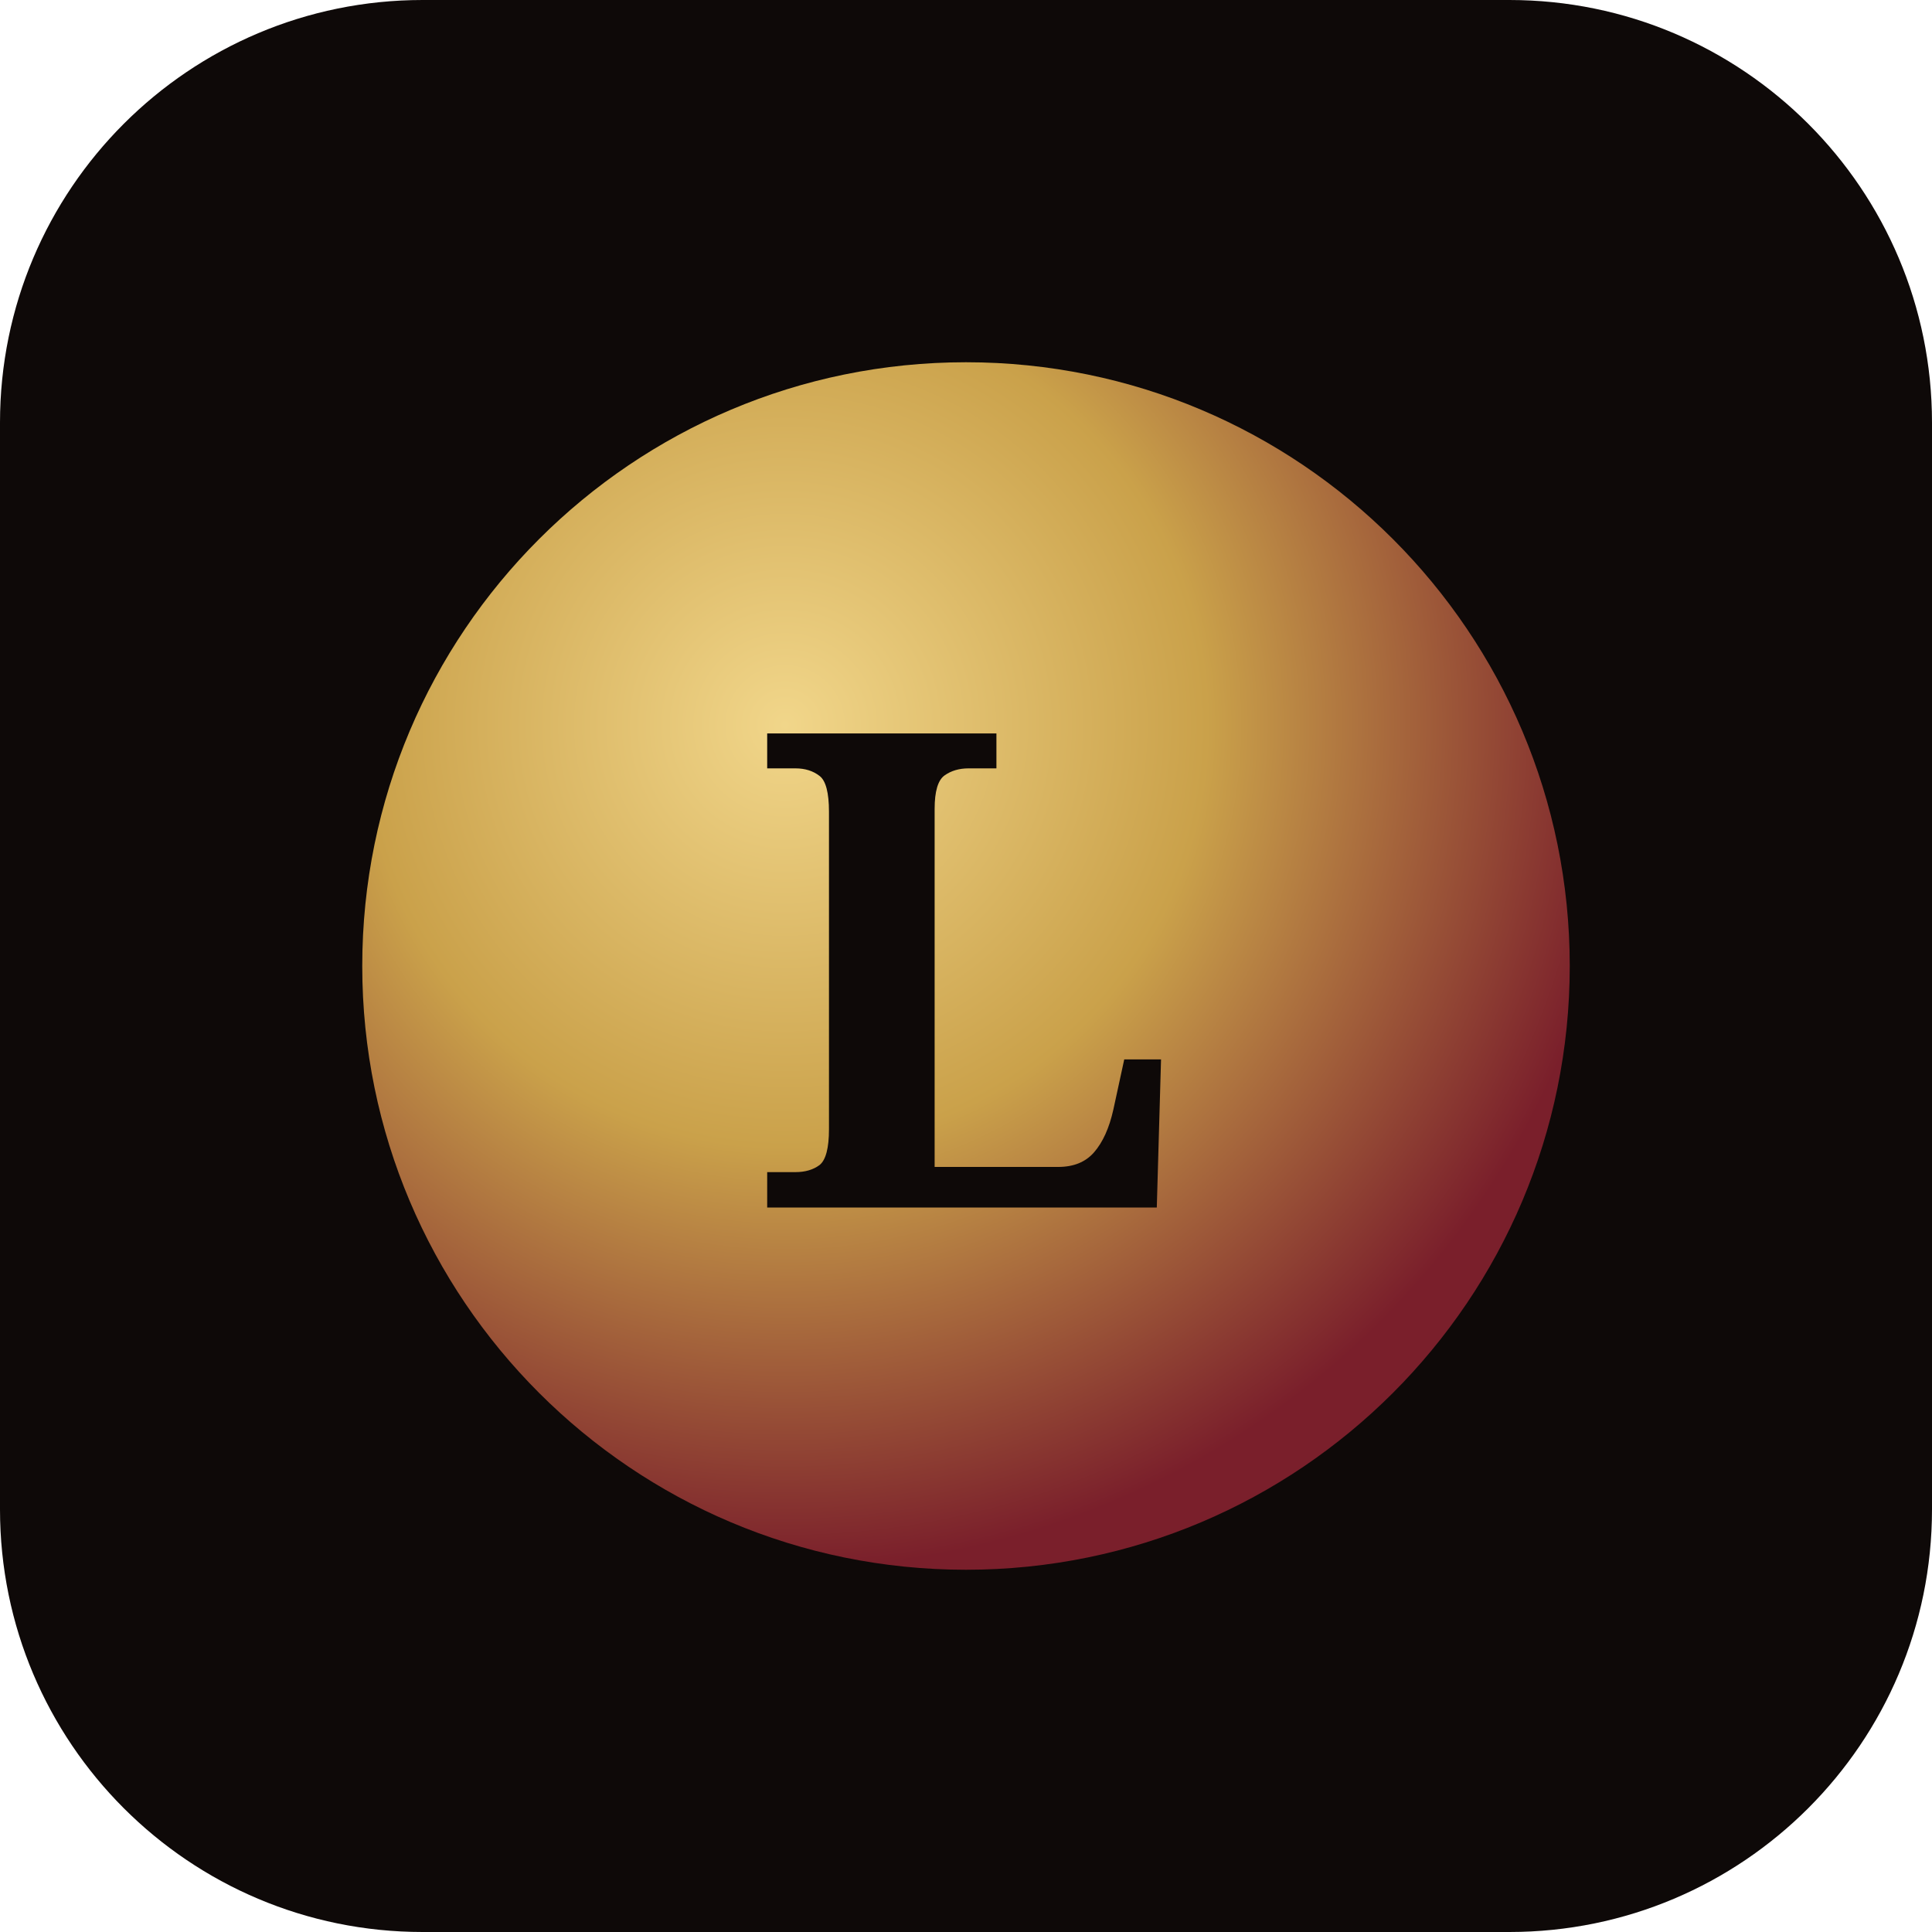
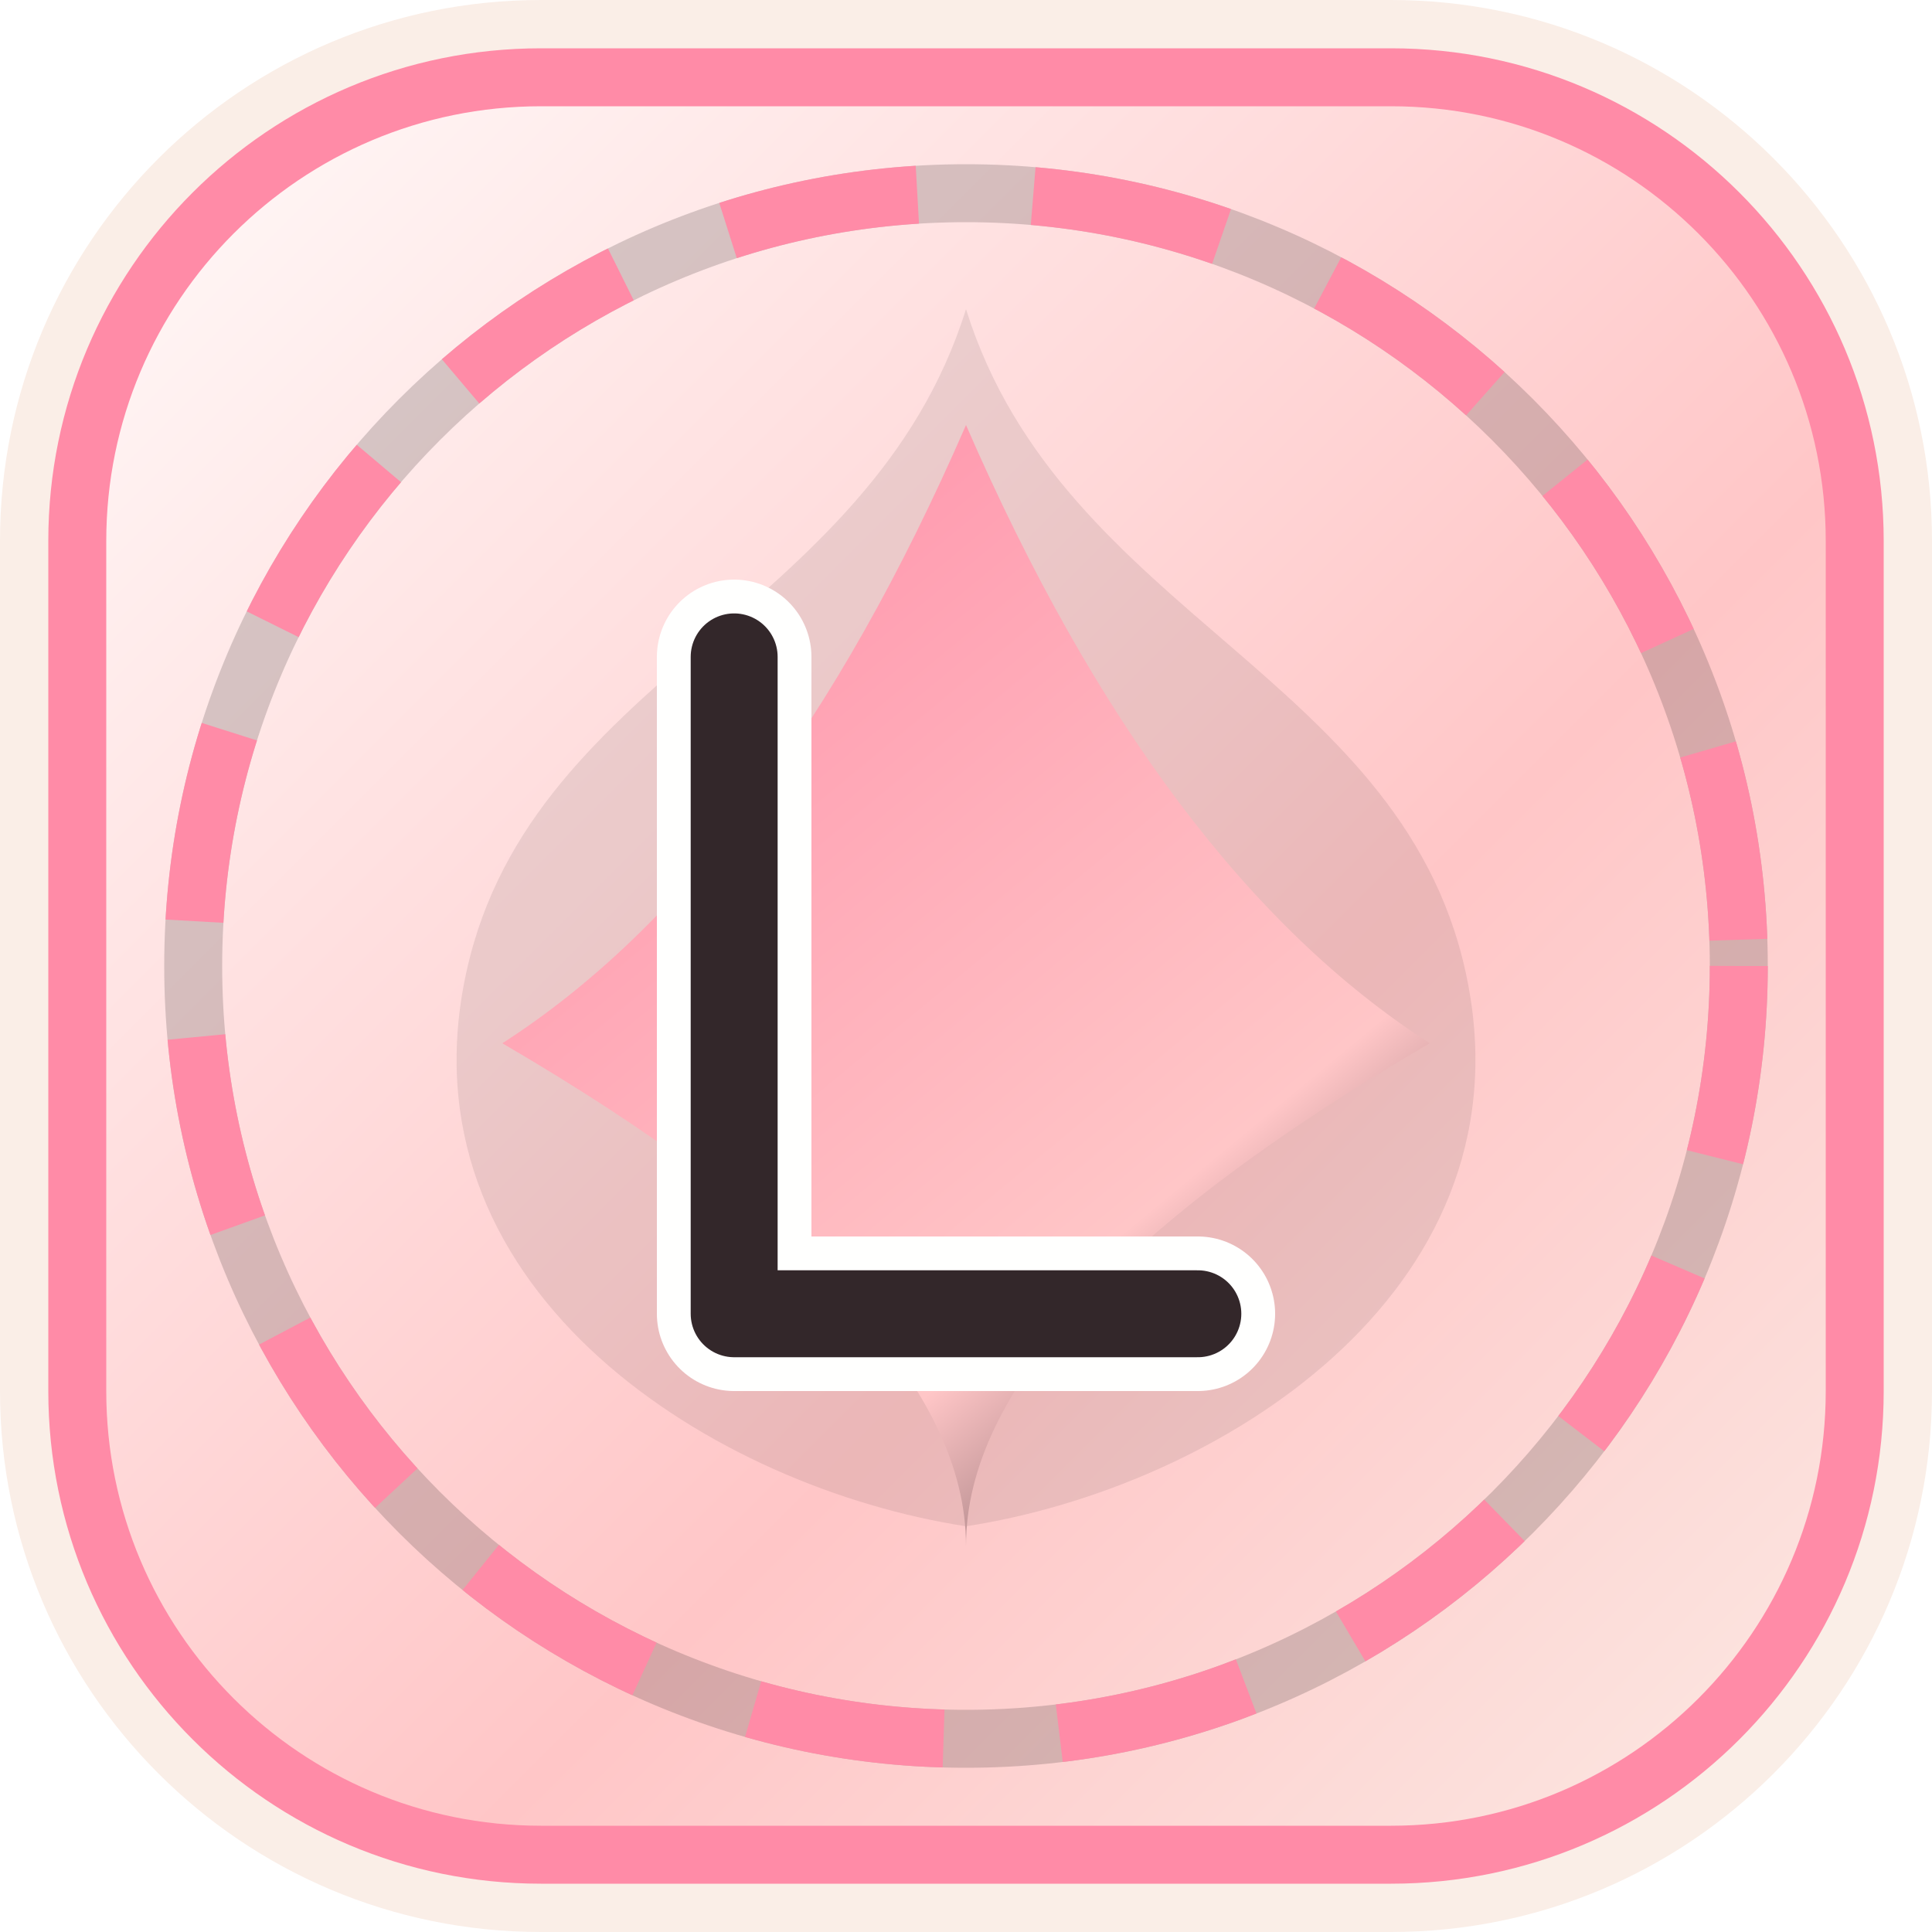
- <svg xmlns="http://www.w3.org/2000/svg" viewBox="0 0 64 64">
+ <svg xmlns="http://www.w3.org/2000/svg" viewBox="0 0 100 100" fill="none">
+   <rect width="100" height="100" rx="28" fill="#faeee7" />
+   <rect width="92" height="92" x="4" y="4" rx="24" fill="url(#bgGrad)" stroke="#ff8ba7" stroke-width="3" />
+   
+   {/* Outer Ring */}
+   <circle cx="50" cy="50" r="40" stroke="#33272a" stroke-width="3" opacity="0.2" />
+   <circle cx="50" cy="50" r="40" stroke="#ff8ba7" stroke-width="3" stroke-dasharray="10 6" />
+   
+   {/* Lotus Motif */}
+   <path d="M50 16 C55 32 73 35 76 51 C79 67 63 77 50 79 C37 77 21 67 24 51 C27 35 45 32 50 16 Z" fill="#33272a" opacity="0.1" />
+   <path d="M50 22 Q60 45 74 54 Q50 68 50 80 Q50 68 26 54 Q40 45 50 22 Z" fill="url(#logoGrad)" />
+   
+   {/* Interlocking L Accent */}
+   <path d="M38 34 V68 H62" stroke="#fffffe" stroke-width="8" stroke-linecap="round" stroke-linejoin="round" />
+   <path d="M38 34 V68 H62" stroke="#33272a" stroke-width="4.5" stroke-linecap="round" stroke-linejoin="round" />
  <defs>
-     <radialGradient id="g" cx="35%" cy="30%" r="70%">
-       <stop offset="0%" stop-color="#f1d68a" />
-       <stop offset="50%" stop-color="#caa14a" />
-       <stop offset="100%" stop-color="#7a1f2b" />
-     </radialGradient>
+     <linearGradient id="bgGrad" x1="0" y1="0" x2="100" y2="100" gradientUnits="userSpaceOnUse">
+       <stop stop-color="#fffffe" />
+       <stop offset="0.6" stop-color="#ffc6c7" />
+       <stop offset="1" stop-color="#faeee7" />
+     </linearGradient>
+     <linearGradient id="logoGrad" x1="26" y1="22" x2="74" y2="80" gradientUnits="userSpaceOnUse">
+       <stop stop-color="#ff8ba7" />
+       <stop offset="0.7" stop-color="#ffc6c7" />
+       <stop offset="1" stop-color="#33272a" />
+     </linearGradient>
  </defs>
-   <rect width="64" height="64" rx="14" fill="#0e0908" />
-   <circle cx="32" cy="32" r="20" fill="url(#g)" />
-   <text x="32" y="40" font-family="Georgia,serif" font-size="22" font-weight="700" text-anchor="middle" fill="#0e0908">L</text>
</svg>
